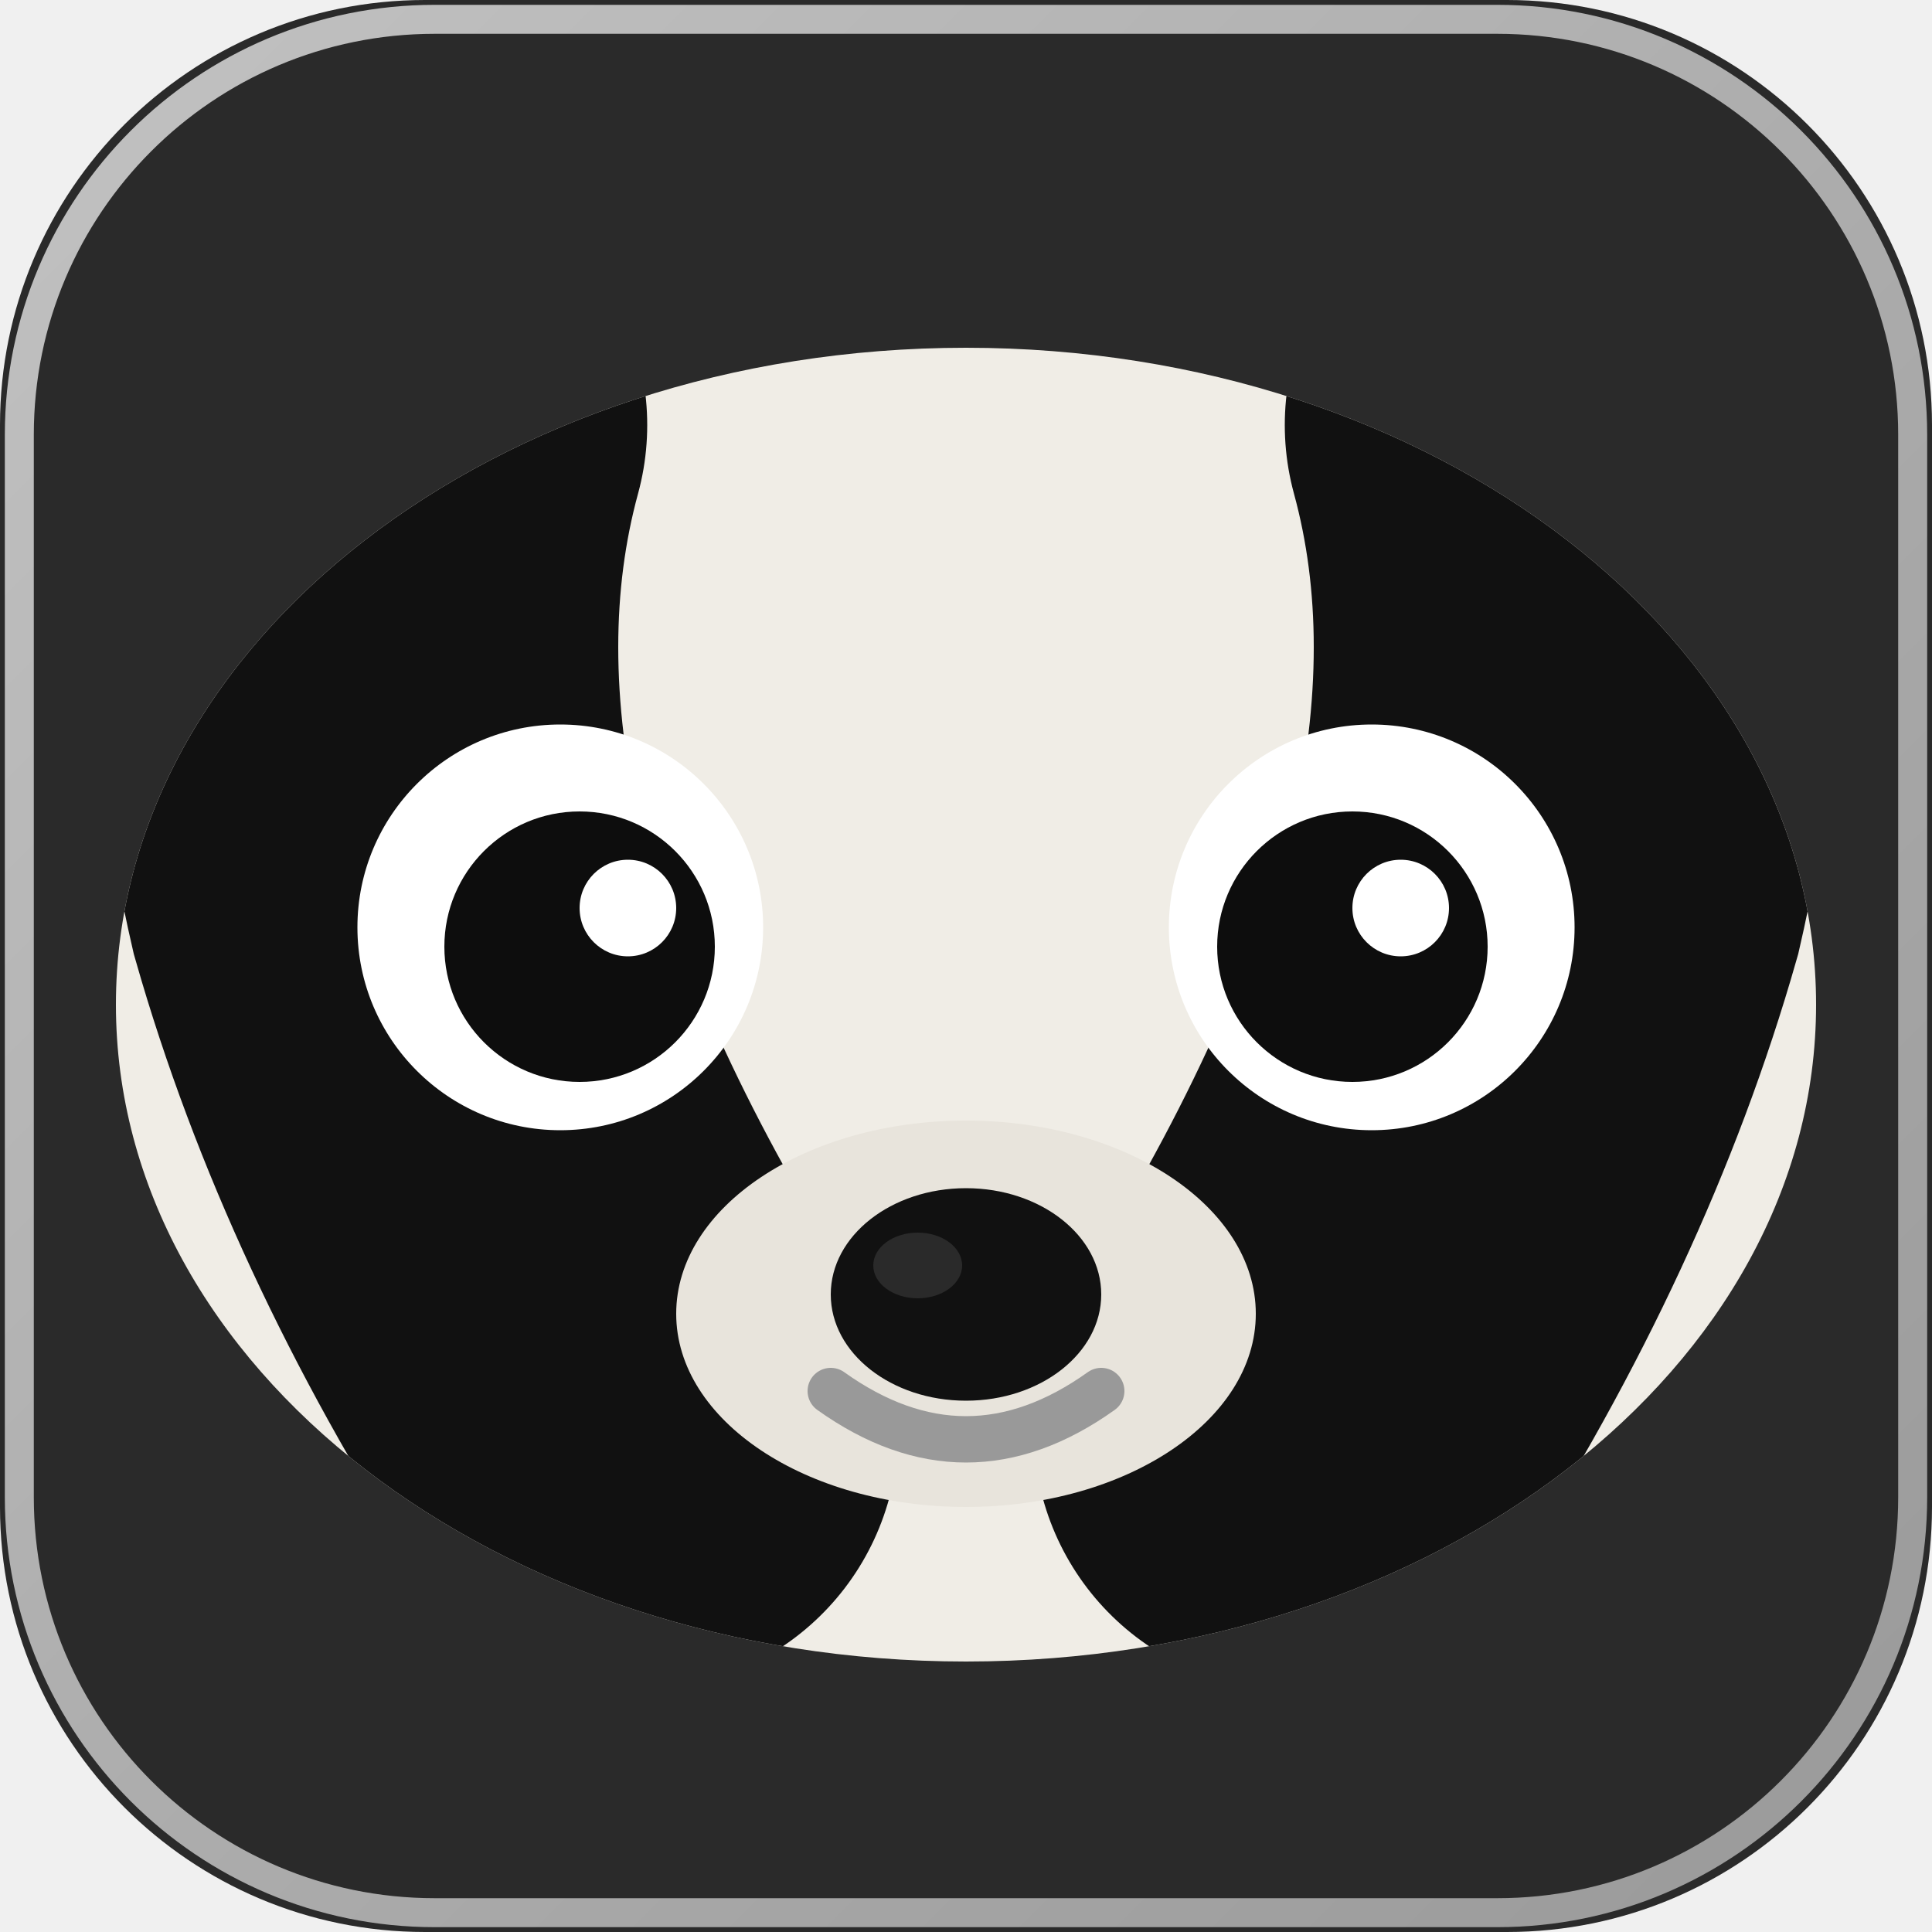
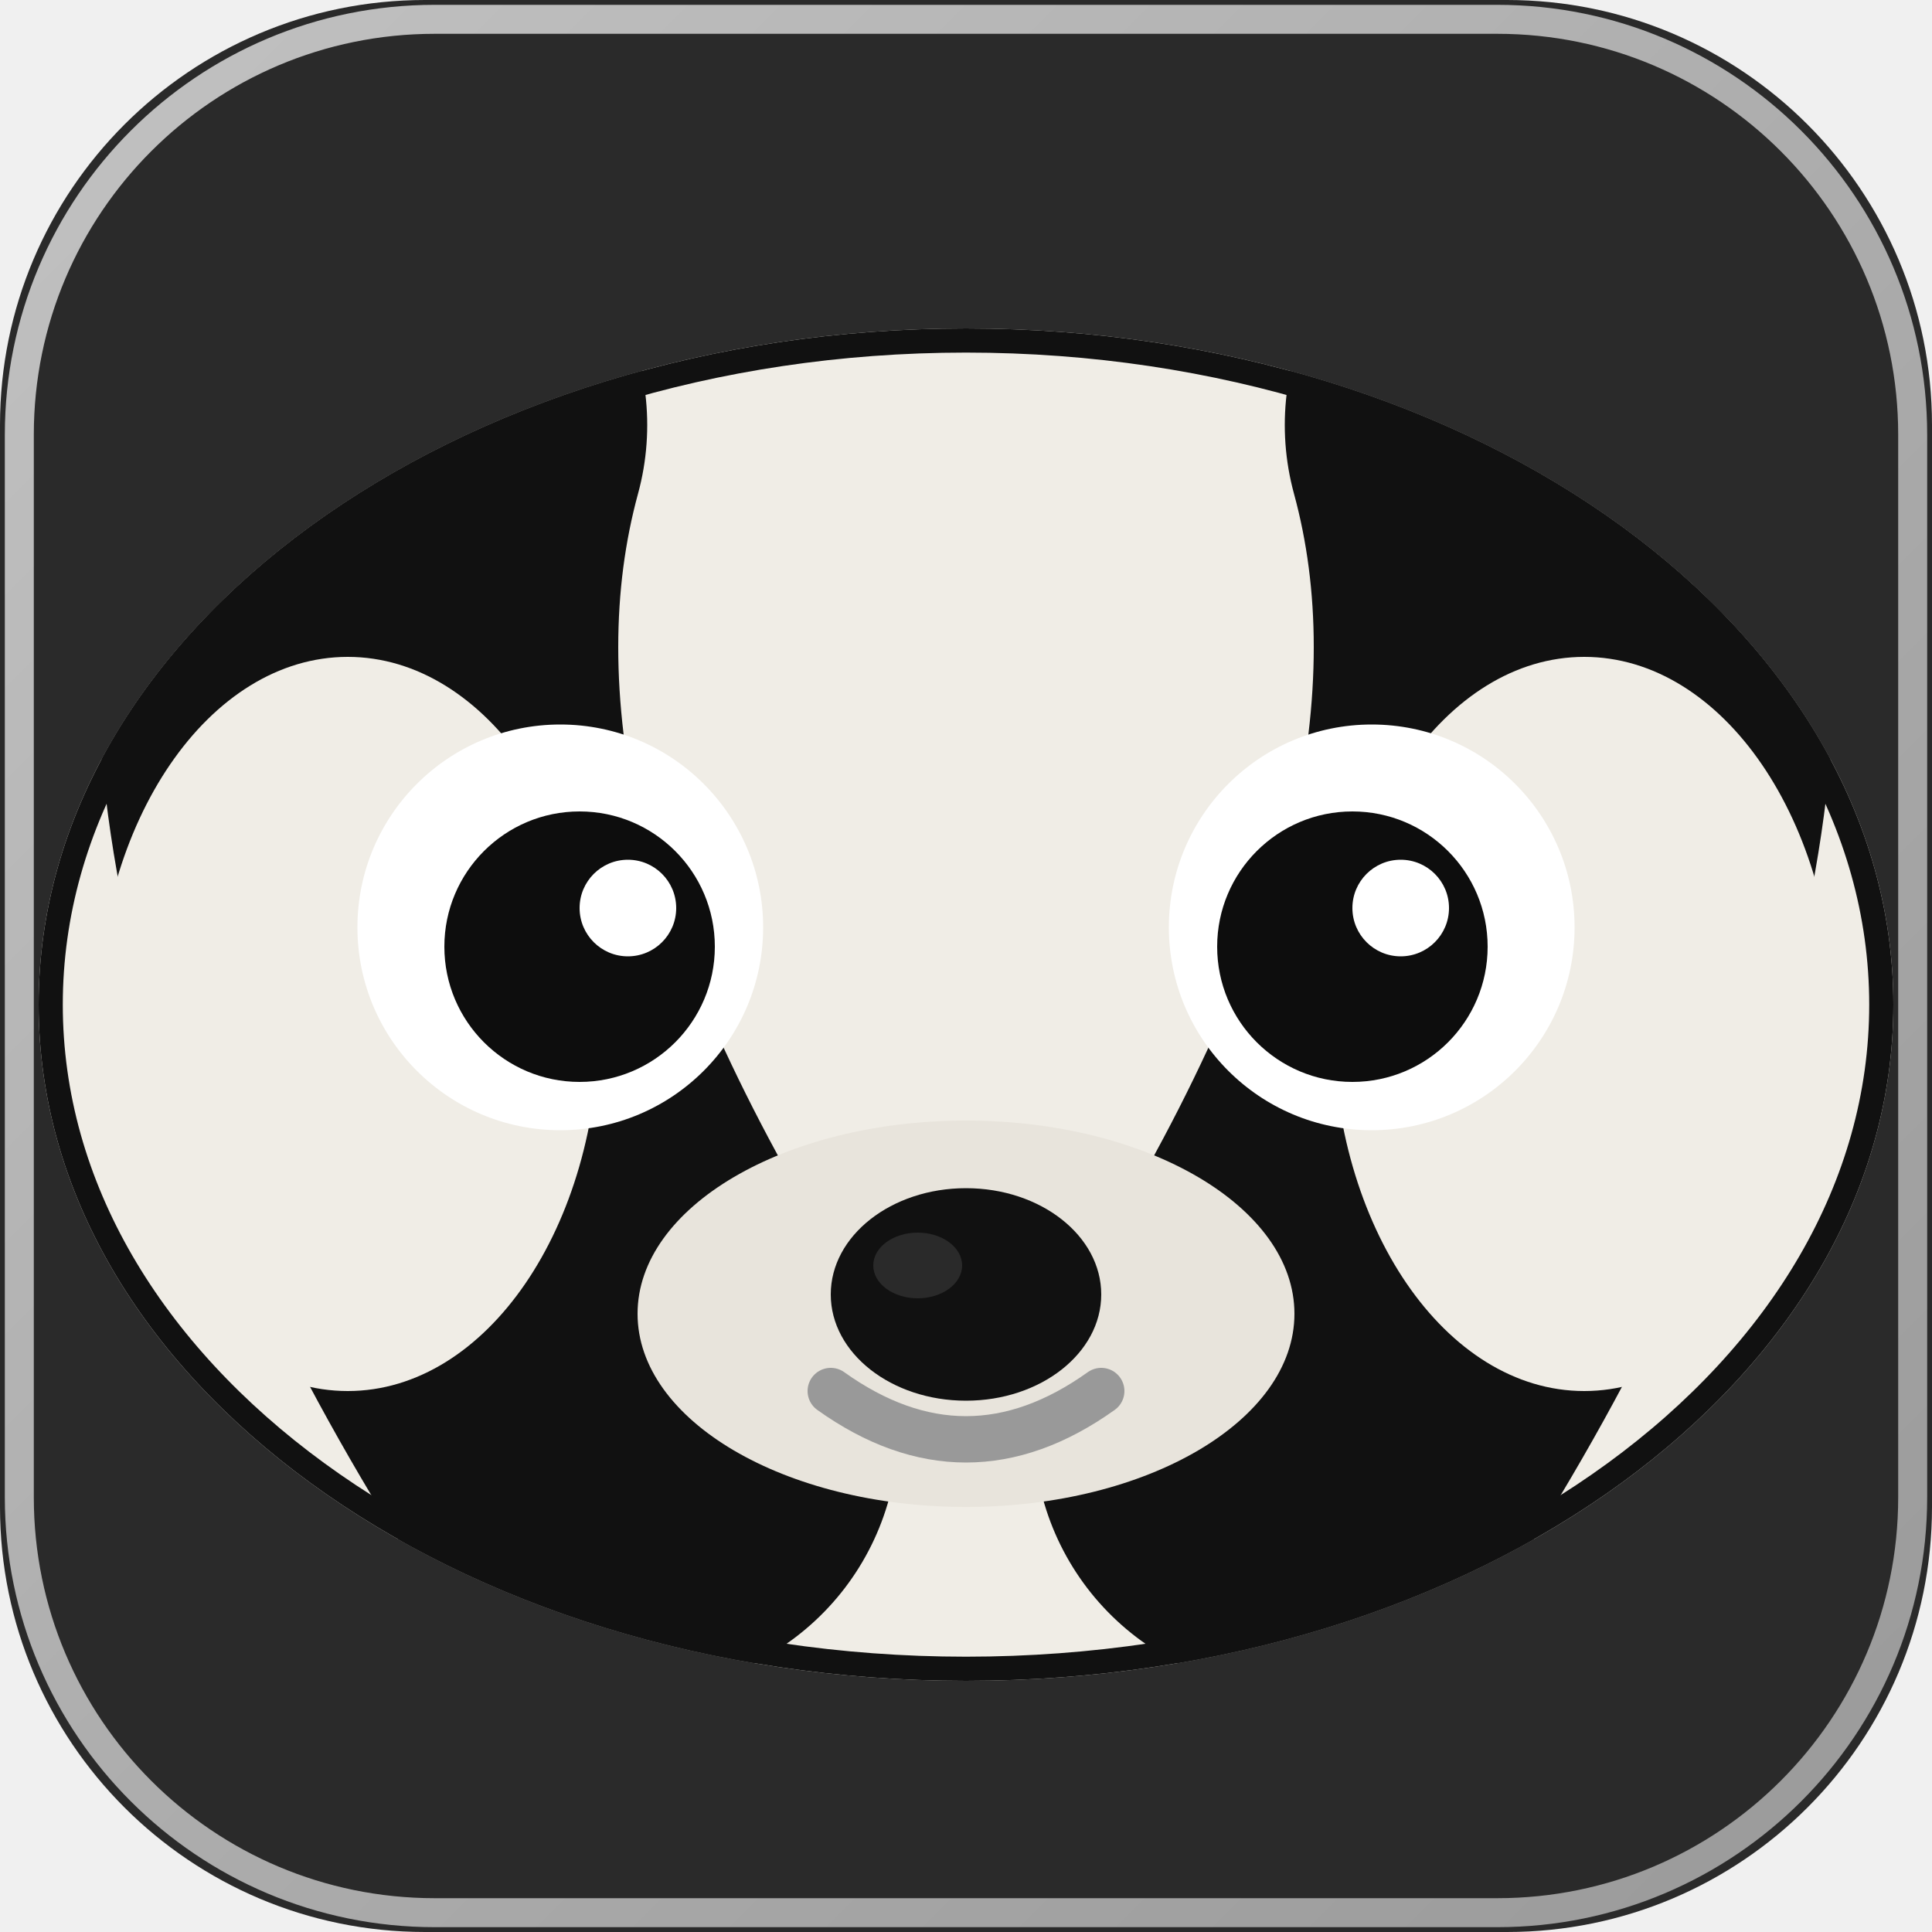
<svg xmlns="http://www.w3.org/2000/svg" width="100" height="100" viewBox="0 0 100 100" fill="none">
  <defs>
    <linearGradient id="borderGrad" x1="0" y1="0" x2="100" y2="100" gradientUnits="userSpaceOnUse">
      <stop offset="0%" stop-color="#c2c2c2" />
      <stop offset="55%" stop-color="#ababab" />
      <stop offset="100%" stop-color="#999" />
    </linearGradient>
    <clipPath id="headClip">
-       <ellipse cx="50" cy="52" rx="44" ry="34" />
+       <ellipse cx="50" cy="52" rx="48" ry="35" />
    </clipPath>
  </defs>
  <rect width="100" height="100" rx="22" fill="#2a2a2a" />
  <rect x="1" y="1" width="98" height="98" rx="21.5" fill="none" stroke="url(#borderGrad)" stroke-width="1.5" />
  <g clip-path="url(#headClip)">
-     <ellipse cx="50" cy="52" rx="44" ry="34" fill="#F0EDE6" />
+     <ellipse cx="50" cy="52" rx="48" ry="35" fill="#F0EDE6" stroke="#111" stroke-width="2.5" />
    <path d="M 33 74 Q 24 60 20 46 Q 17 33 20 22" stroke="#111" stroke-width="27" stroke-linecap="round" fill="none" />
    <path d="M 67 74 Q 76 60 80 46 Q 83 33 80 22" stroke="#111" stroke-width="27" stroke-linecap="round" fill="none" />
+     <ellipse cx="18" cy="53" rx="13" ry="19" fill="#F0EDE6" />
+     <ellipse cx="82" cy="53" rx="13" ry="19" fill="#F0EDE6" />
    <ellipse cx="50" cy="40" rx="10" ry="18" fill="#F0EDE6" />
-     <ellipse cx="50" cy="68" rx="15" ry="10" fill="#E8E4DC" />
+     <ellipse cx="50" cy="68" rx="17" ry="10" fill="#E8E4DC" />
    <circle cx="29" cy="48" r="10.5" fill="white" />
    <circle cx="71" cy="48" r="10.5" fill="white" />
    <circle cx="30" cy="49" r="7" fill="#0d0d0d" />
    <circle cx="70" cy="49" r="7" fill="#0d0d0d" />
    <circle cx="32.5" cy="47" r="2.5" fill="white" />
    <circle cx="72.5" cy="47" r="2.5" fill="white" />
    <ellipse cx="50" cy="67" rx="7" ry="5.5" fill="#111" />
    <ellipse cx="47.5" cy="65.5" rx="2.3" ry="1.7" fill="#2a2a2a" />
    <path d="M 43 72 Q 50 77 57 72" stroke="#999" stroke-width="2.4" stroke-linecap="round" fill="none" />
  </g>
</svg>
